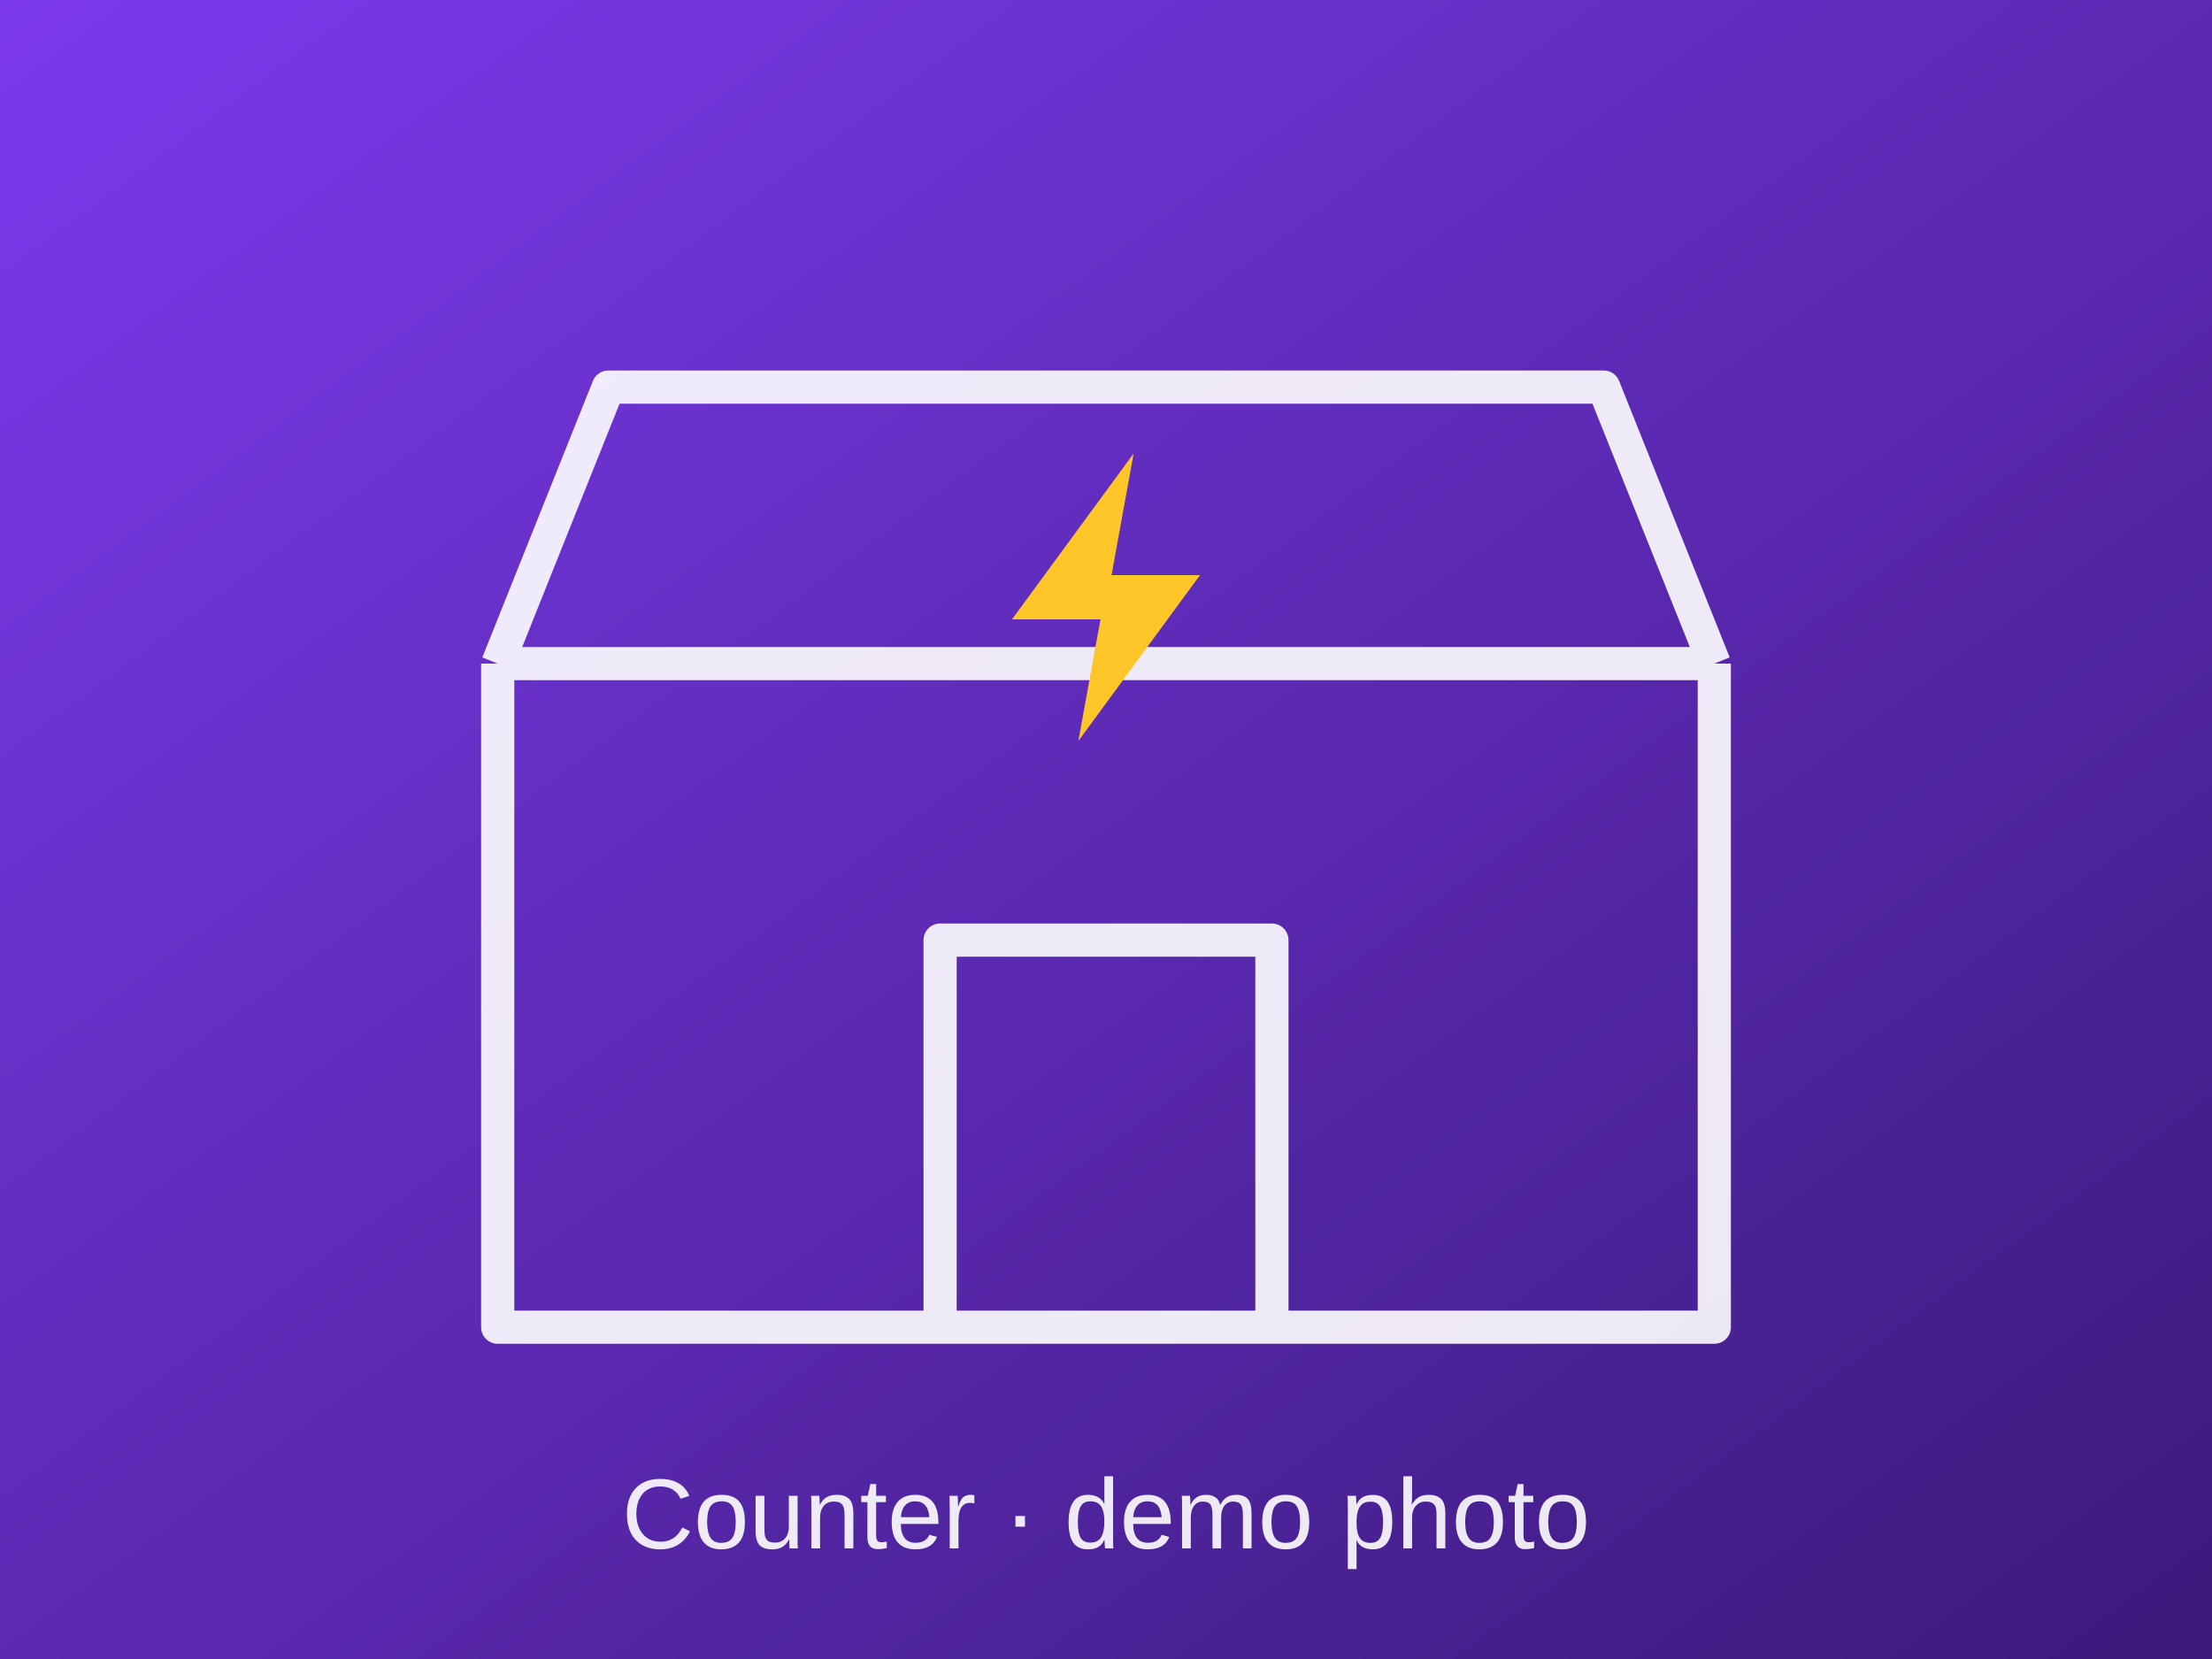
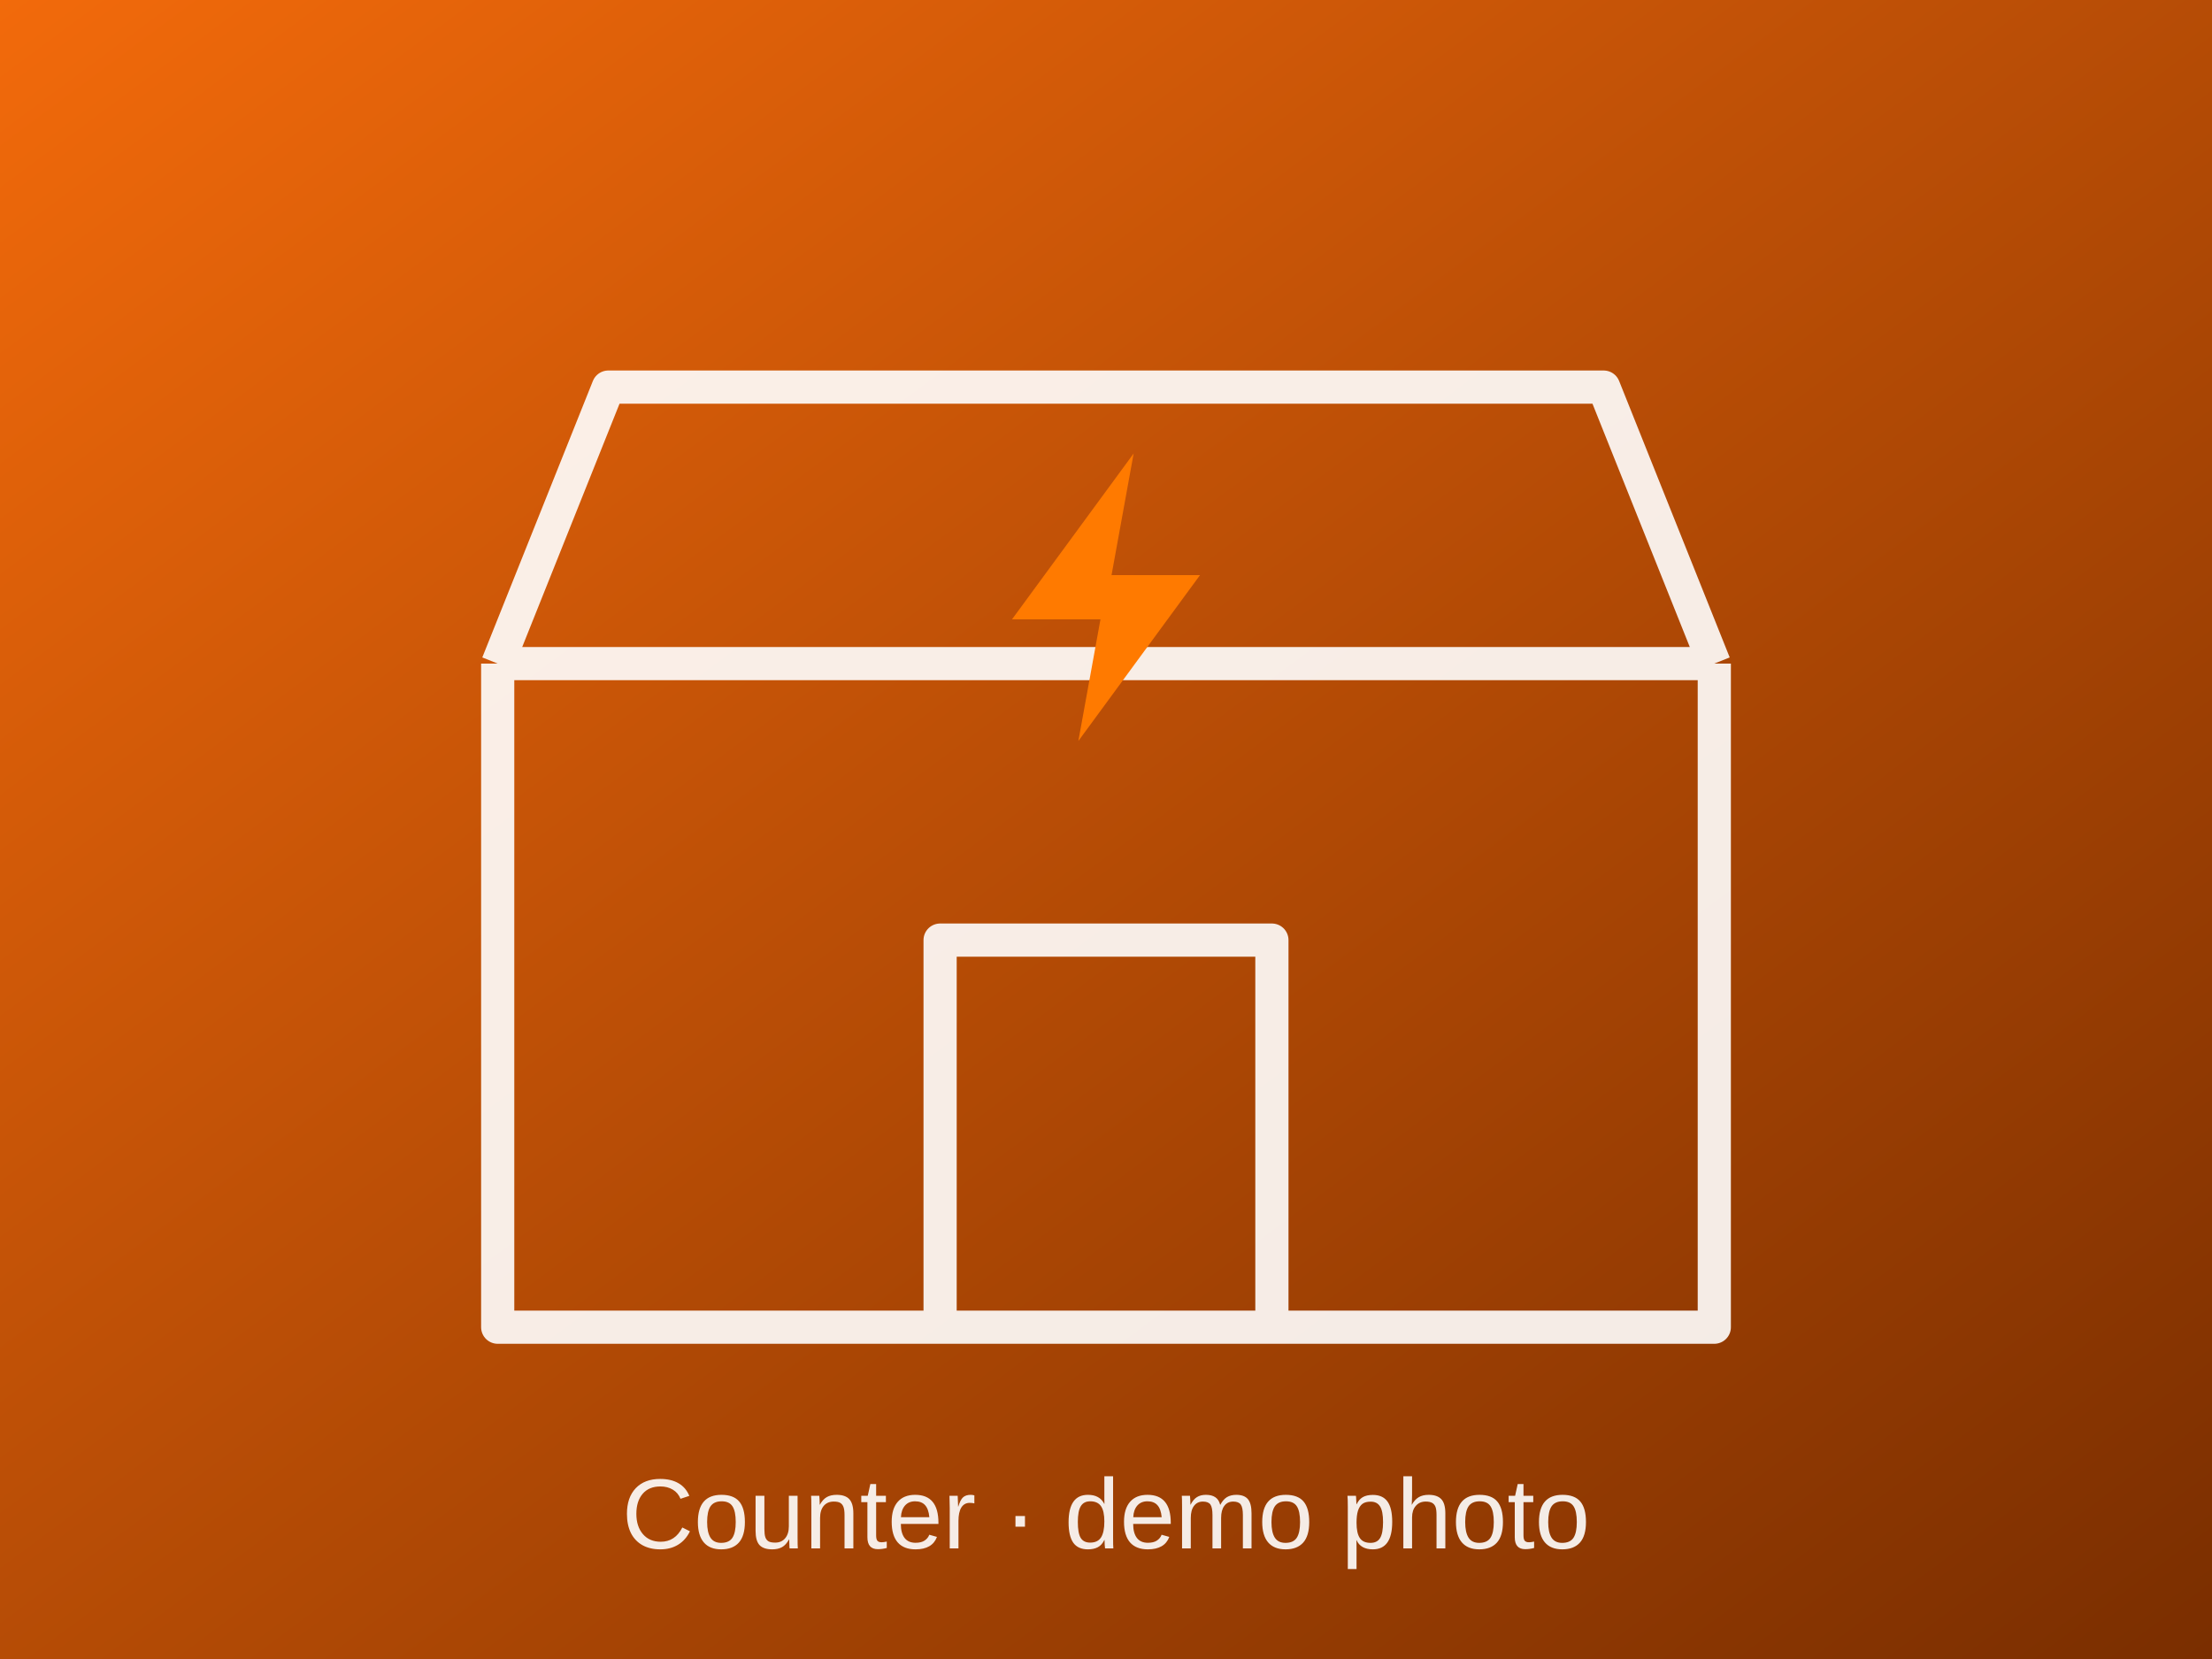
<svg xmlns="http://www.w3.org/2000/svg" viewBox="0 0 400 300">
  <defs>
    <linearGradient id="g" x1="0" y1="0" x2="1" y2="1">
-       <stop offset="0" stop-color="#7C3AED" />
-       <stop offset="1" stop-color="#3b1a7a" />
+       <stop offset="0" stop-color="#F26A0B" />
+       <stop offset="1" stop-color="#7A2E00" />
    </linearGradient>
  </defs>
  <rect width="400" height="300" fill="url(#g)" />
  <g fill="none" stroke="#fff" stroke-opacity=".9" stroke-width="6" stroke-linejoin="round">
    <path d="M90 120l20-50h180l20 50M90 120v120h220V120M90 120h220M170 240v-70h60v70" />
  </g>
-   <path d="M205 82l-22 30h16l-4 22 22-30h-16z" fill="#FFC629" />
+   <path d="M205 82l-22 30h16l-4 22 22-30h-16z" fill="#FF7A00" />
  <text x="200" y="280" font-family="Arial" font-size="18" fill="#fff" text-anchor="middle" opacity=".9">Counter · demo photo</text>
</svg>
